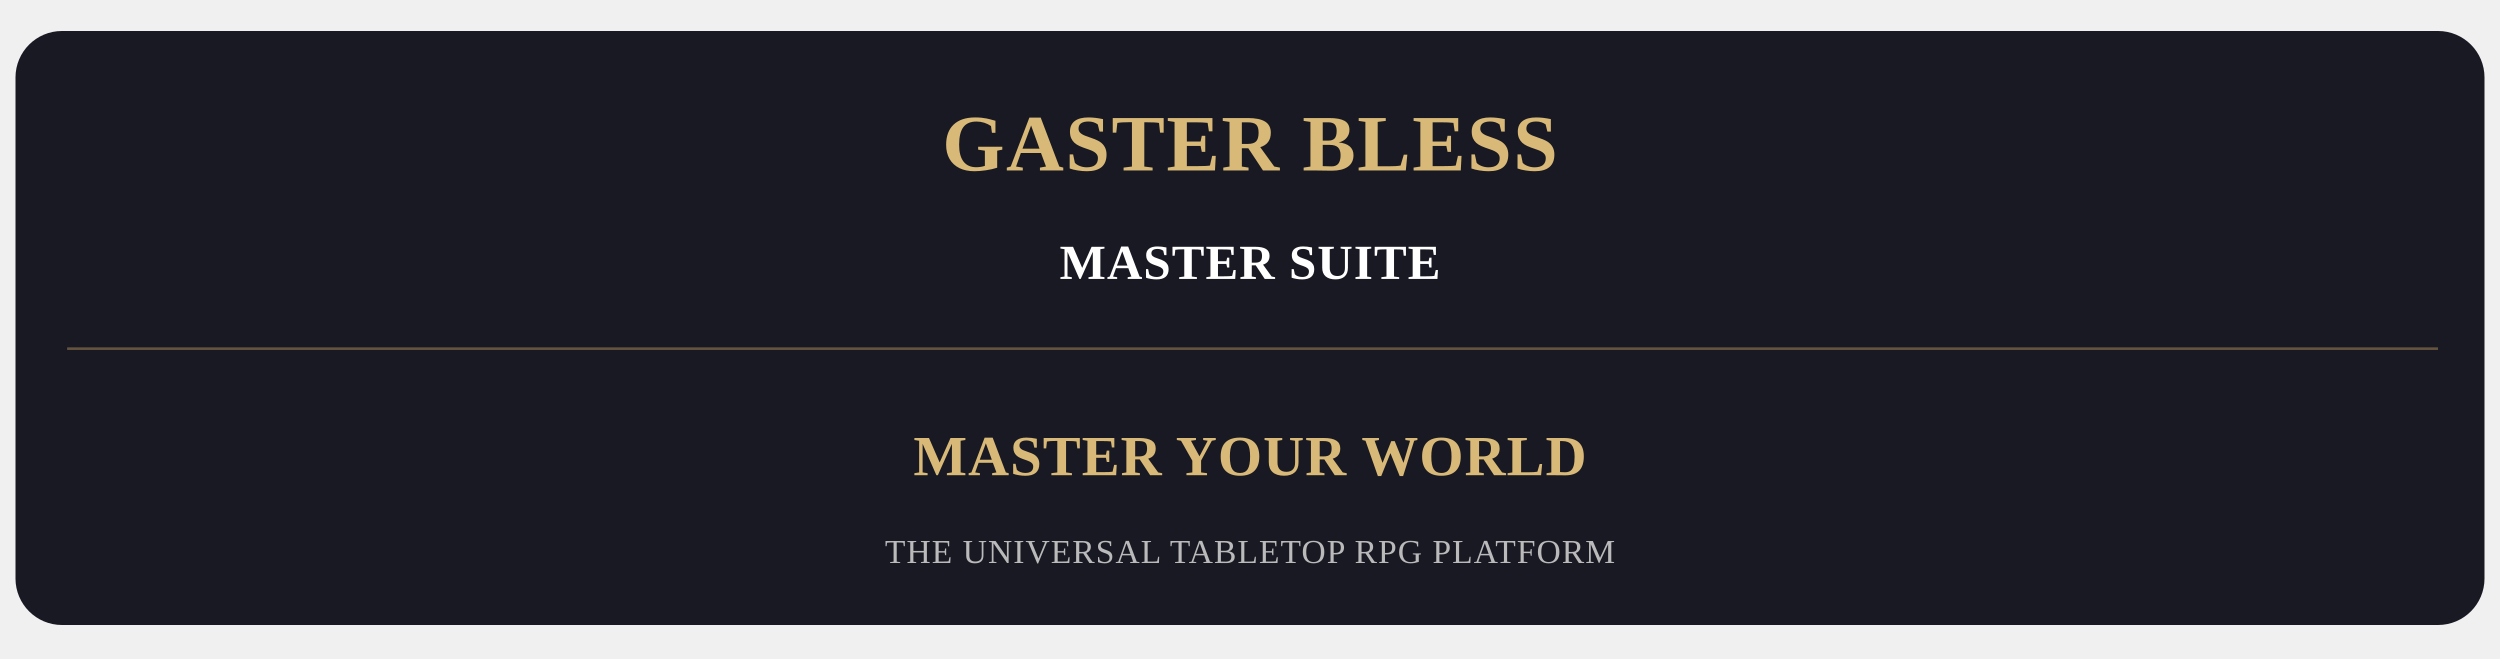
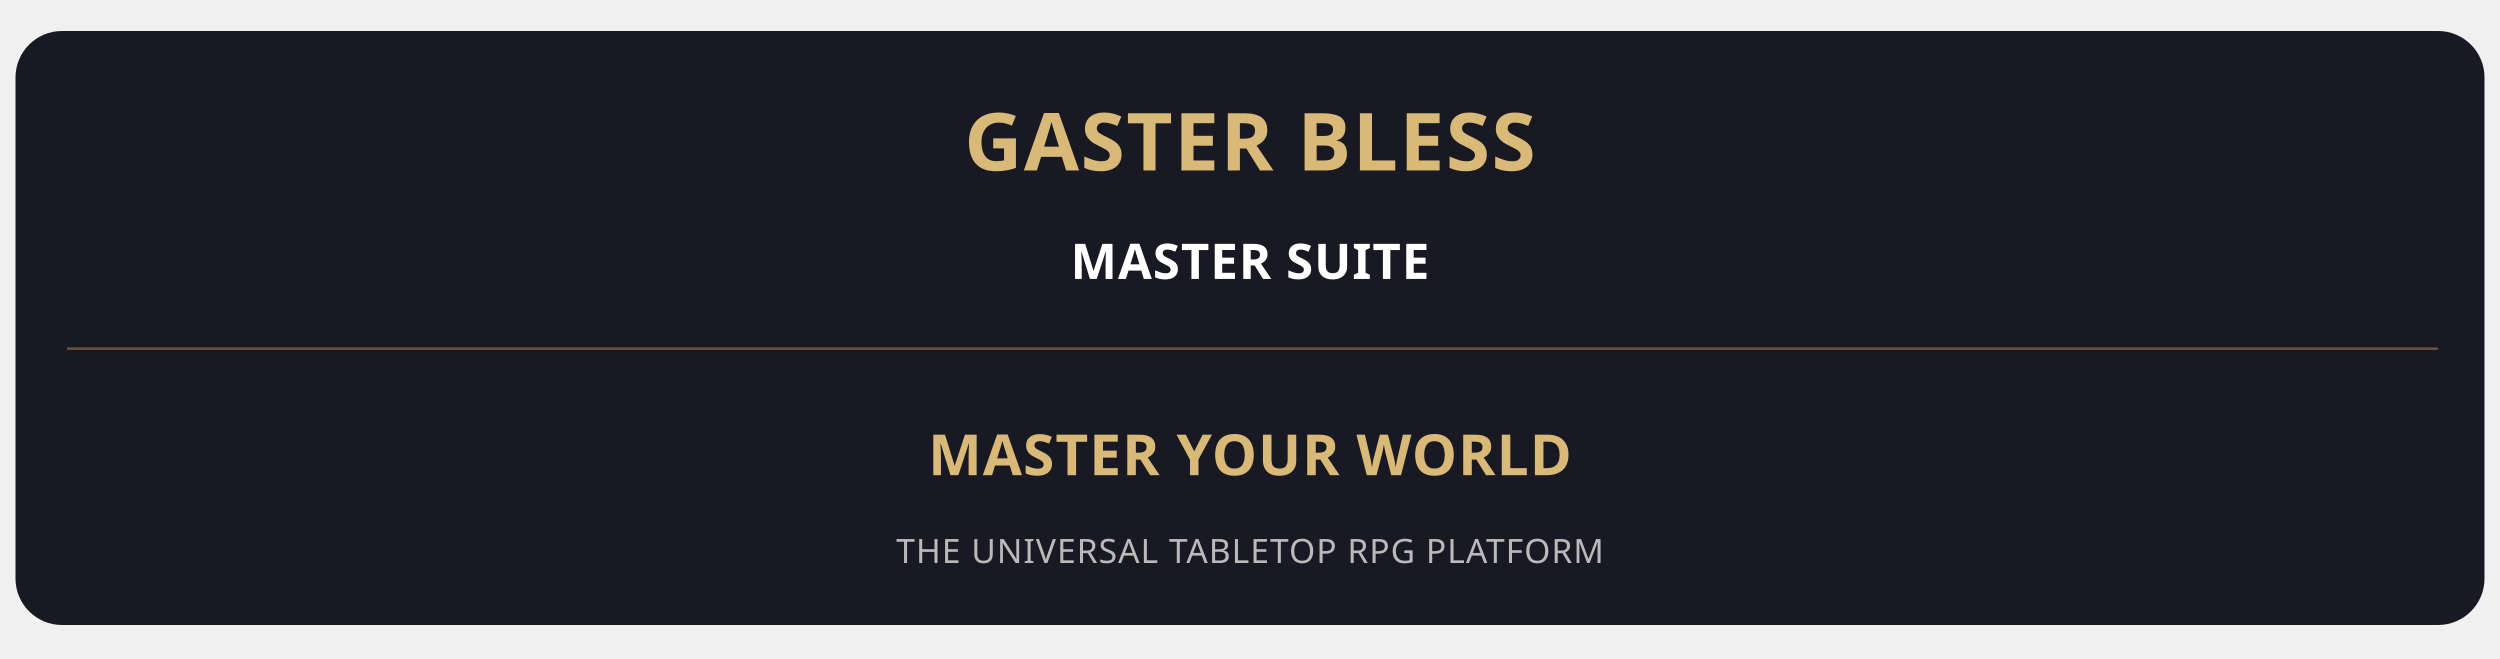
<svg xmlns="http://www.w3.org/2000/svg" viewBox="0 0 968 255" role="img" aria-label="GASTER BLESS – MASTER SUITE. MASTER YOUR WORLD. THE UNIVERSAL TABLETOP RPG PLATFORM">
  <rect x="6" y="12" width="956" height="230" rx="18" fill="#191923" />
-   <g font-family="Source Sans 3, Segoe UI, system-ui, sans-serif" text-anchor="middle">
+   <g font-family="'Source Sans 3', 'Segoe UI', system-ui, sans-serif" text-anchor="middle">
    <text x="484" y="66" fill="#d8b978" font-size="31" font-weight="700" letter-spacing=".6">GASTER BLESS</text>
    <text x="484" y="108" fill="#ffffff" font-size="19" font-weight="700" letter-spacing=".4">MASTER SUITE</text>
    <line x1="26" y1="135" x2="944" y2="135" stroke="#65543d" stroke-width="1" />
    <text x="484" y="184" fill="#d8b978" font-size="22" font-weight="600" letter-spacing=".4">MASTER YOUR WORLD</text>
    <text x="484" y="218" fill="#bababb" font-size="13" letter-spacing=".4">THE UNIVERSAL TABLETOP RPG PLATFORM</text>
  </g>
</svg>
